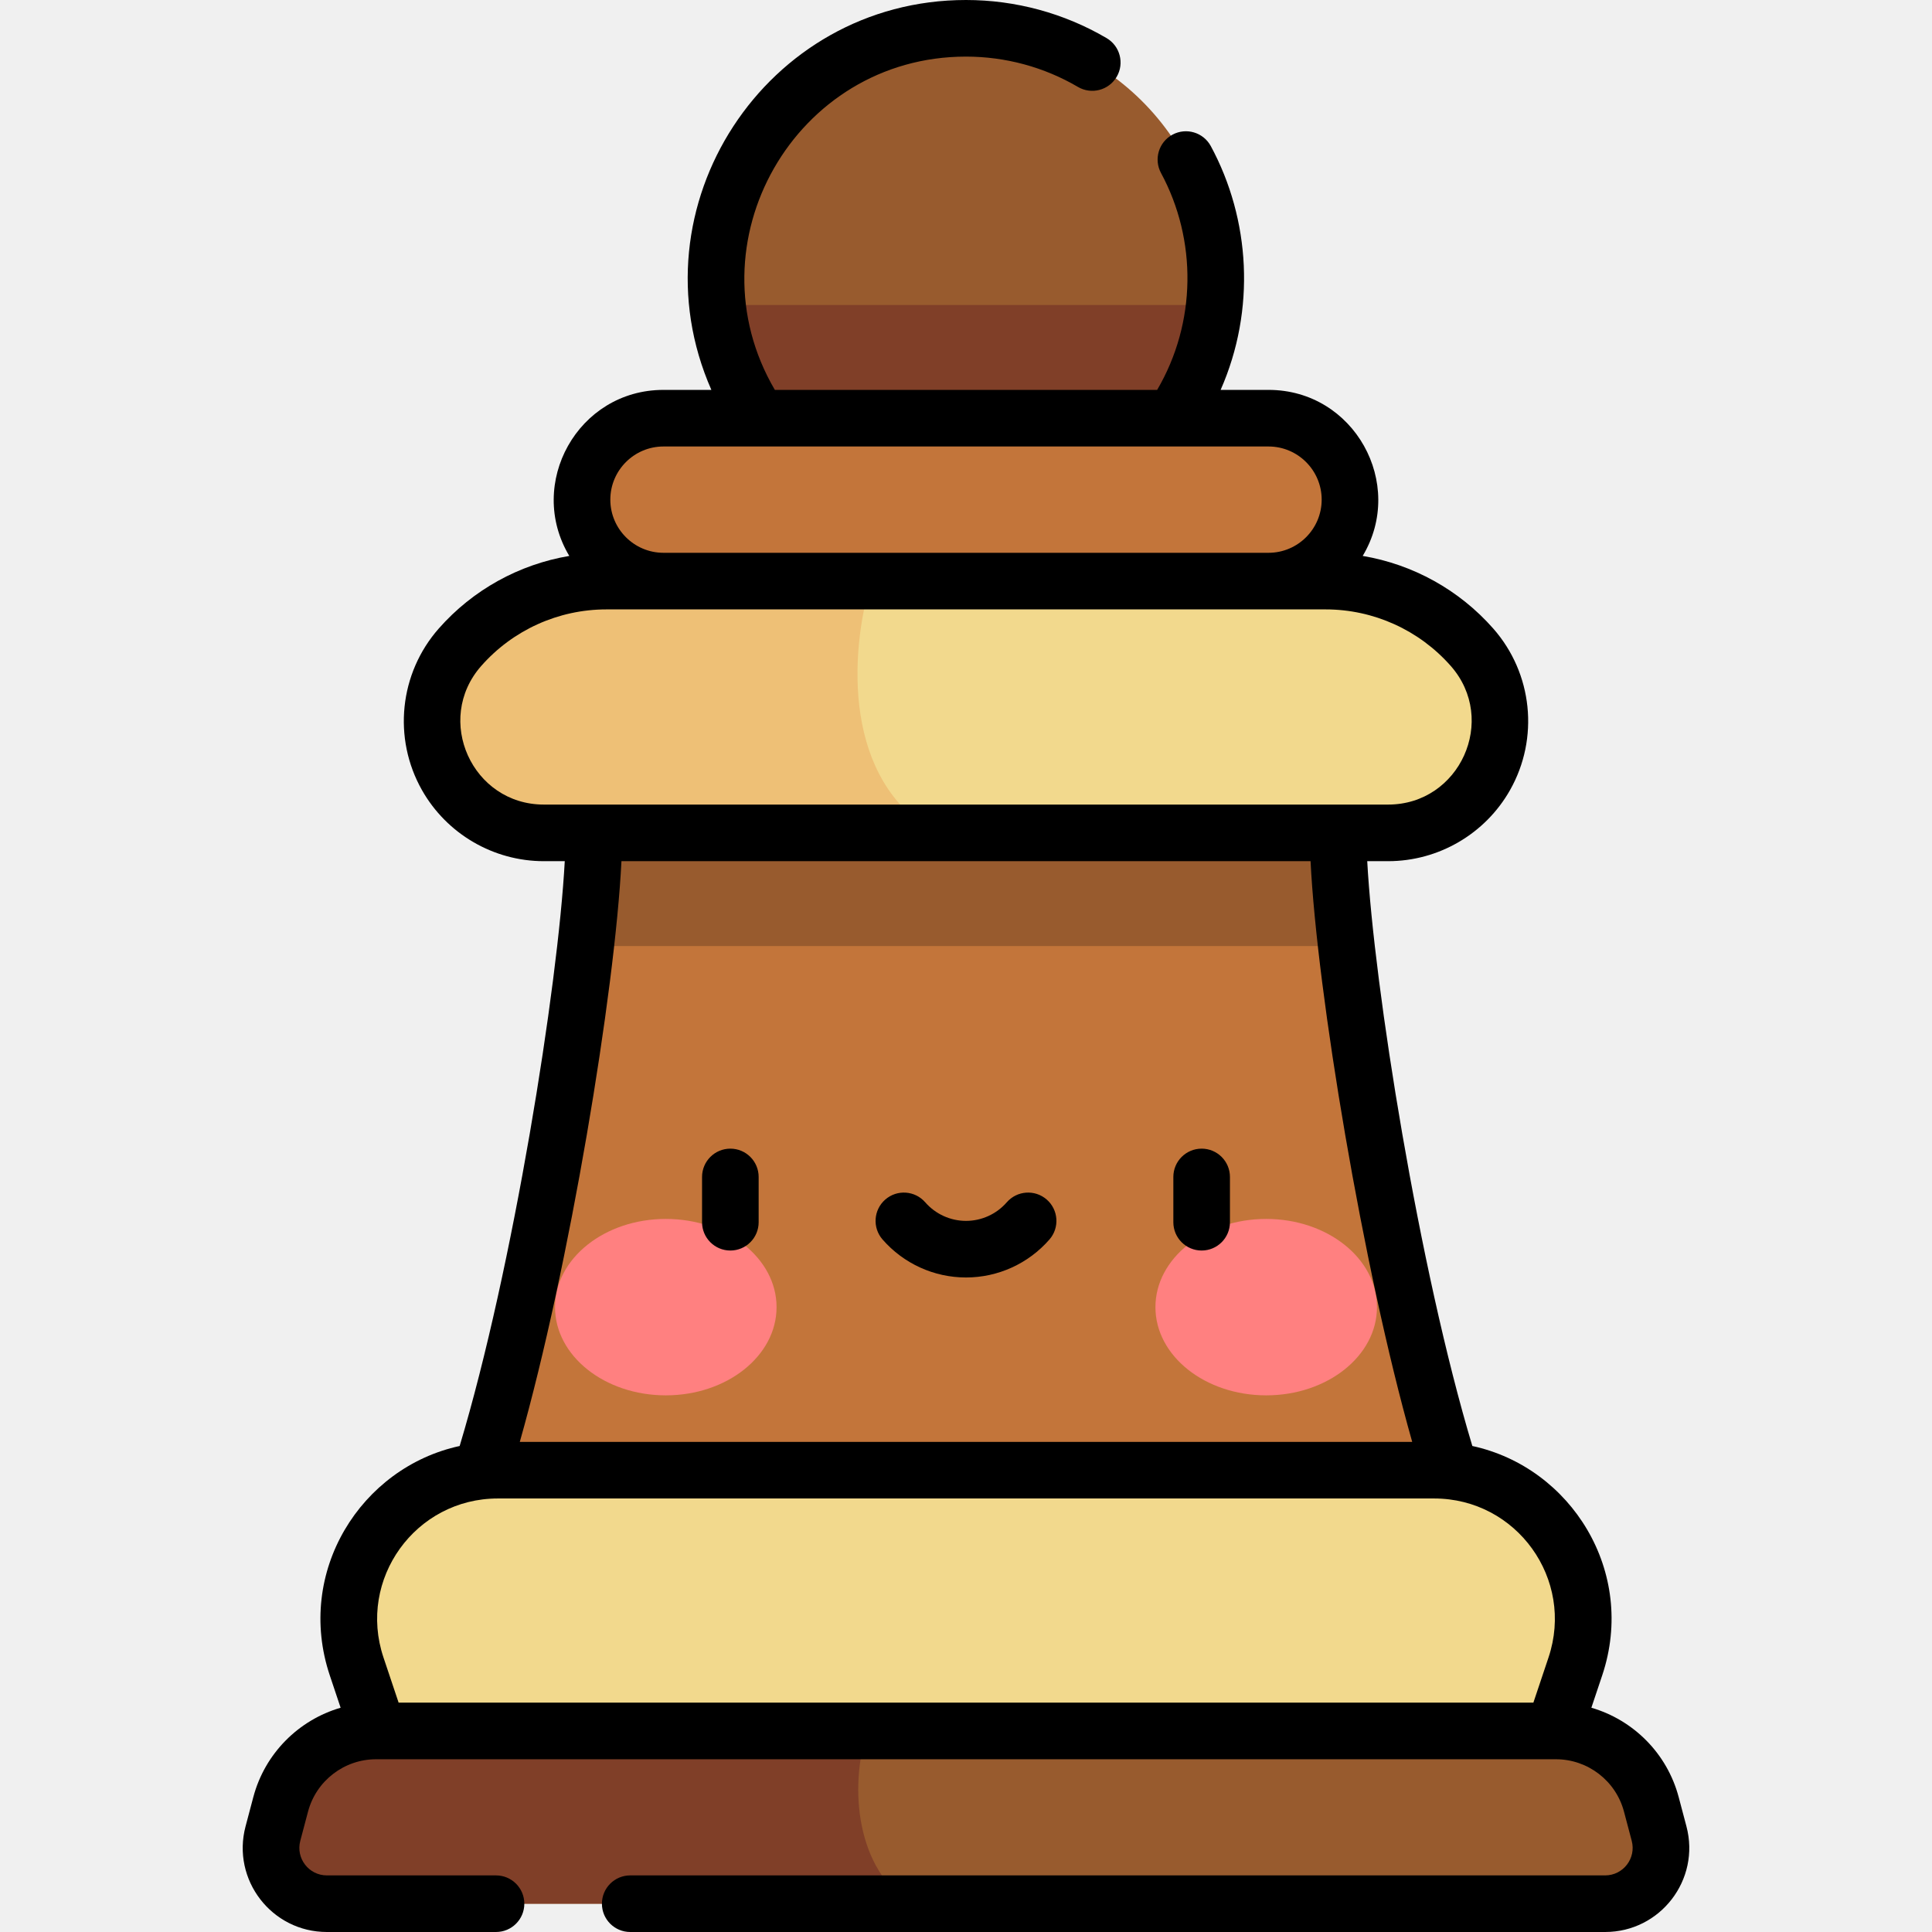
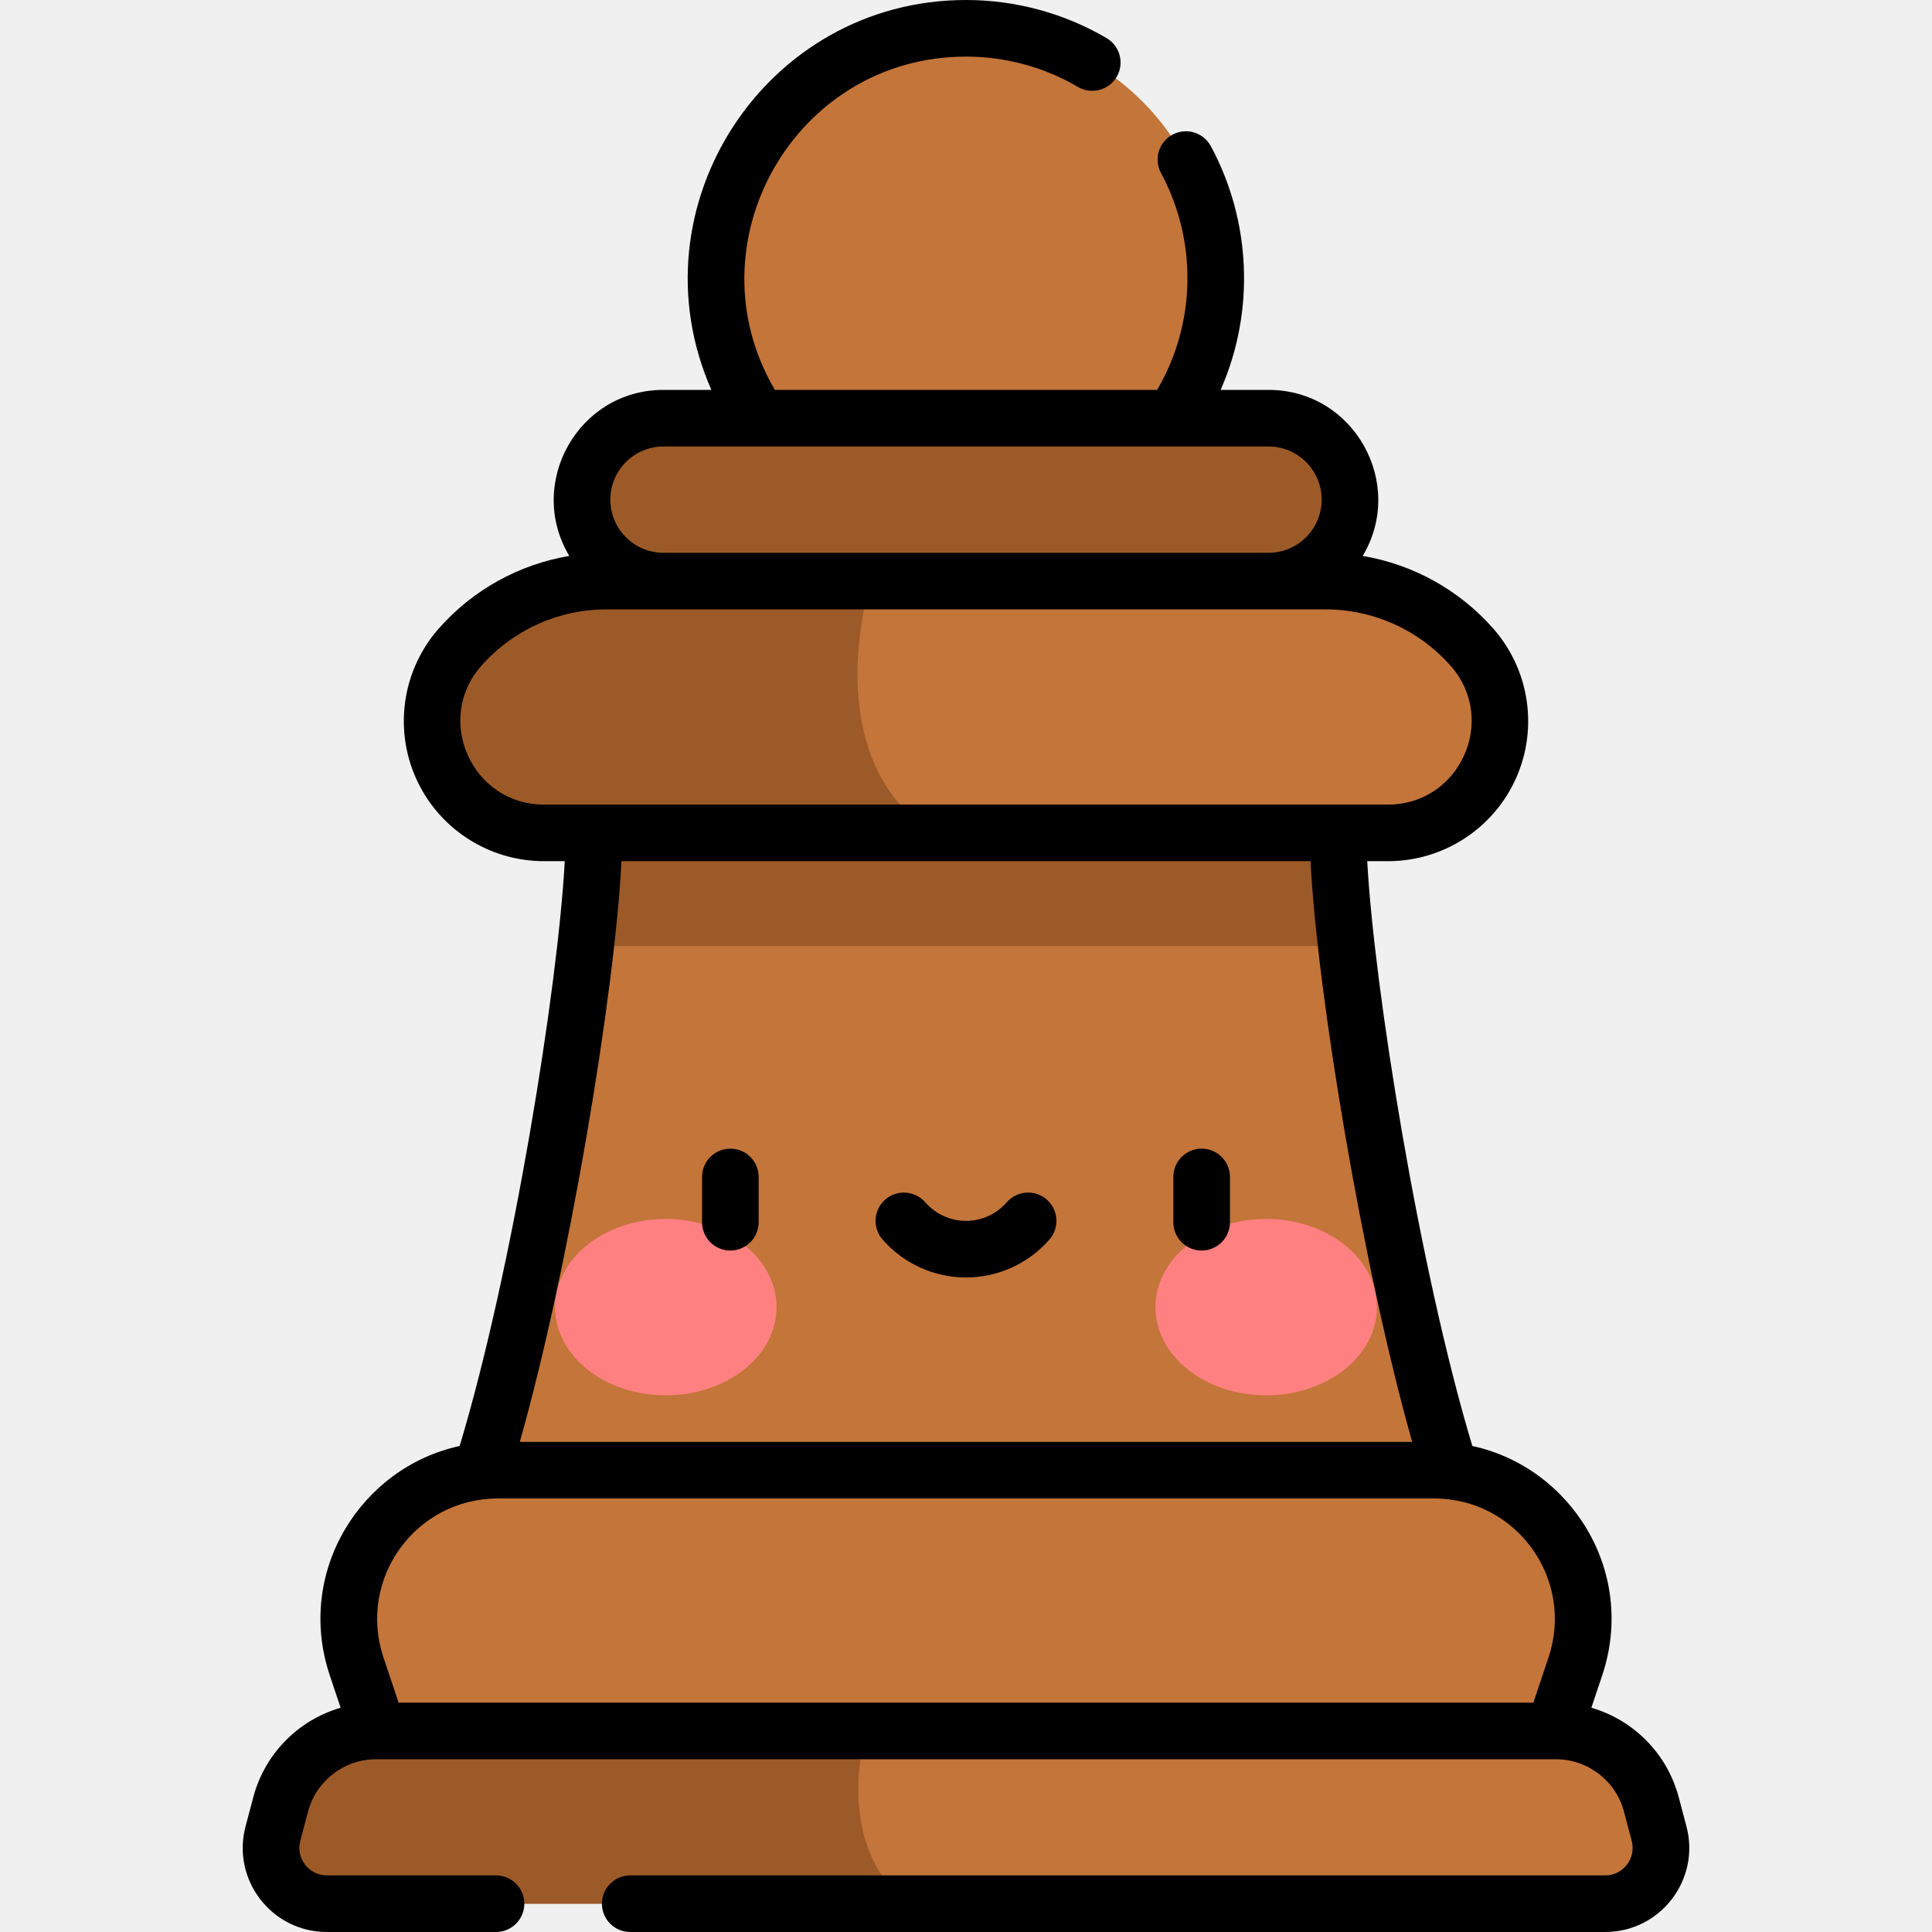
<svg xmlns="http://www.w3.org/2000/svg" id="Capa_1" enable-background="new 0 0 512 512" height="512" viewBox="0 0 512 512" width="512">
+   <style>
+         .main {
+             fill: #c3753a
+         }
+ 
+         .main-shadow {
+             fill: #9c5a28;
+         }
+ 
+         .blush {
+             fill: #ff8080
+         }
+     </style>
  <g>
-     <path d="m387.247 398.411c-16.76-47.097-32.647-145.327-32.647-177.691h-197.201c0 32.364-15.887 130.595-32.647 177.691z" fill="#e7c7af" style="&#10;    fill: #c3753a;&#10;" />
-     <ellipse cx="256" cy="73.69" fill="#daa985" rx="66.19" ry="66.189" transform="matrix(.16 -.987 .987 .16 142.255 314.58)" style="&#10;    fill: #985b2e;&#10;" />
-     <path d="m354.6 220.719h-197.201c0 7.181-.784 17.611-2.184 30h201.569c-1.4-12.389-2.184-22.818-2.184-30z" fill="#daa985" style="&#10;    fill: #985b2e;&#10;" />
-     <path d="m367.871 220.719h-223.743c-10.67 0-20.515-5.739-25.773-15.024-6.215-10.977-4.796-24.687 3.537-34.157 9.811-11.151 23.946-17.541 38.799-17.541h190.614c14.853 0 28.988 6.39 38.799 17.541 8.333 9.471 9.753 23.18 3.537 34.157-5.254 9.285-15.1 15.024-25.77 15.024z" fill="#f2d98d" />
-     <path d="m230.829 153.997h-70.136c-14.853 0-28.988 6.39-38.799 17.541-8.333 9.47-9.753 23.18-3.538 34.157 5.257 9.285 15.103 15.024 25.773 15.024h103.694c-24.283-14.031-22.793-47.156-16.994-66.722z" fill="#eec076" />
-     <path d="m411.758 458.721h-311.516l-5.727-17.095c-8.567-25.572 10.461-52.015 37.43-52.015h248.112c26.969 0 45.997 26.443 37.43 52.015z" fill="#f2d98d" />
-     <path d="m412.335 458.721h-312.67c-11.868 0-22.248 7.988-25.288 19.46l-2.05 7.736c-2.487 9.386 4.59 18.583 14.3 18.583h338.744c9.71 0 16.787-9.196 14.3-18.583l-2.05-7.736c-3.038-11.471-13.419-19.46-25.286-19.46z" fill="#e7c7af" style="&#10;    fill: #985b2e;&#10;" />
+     <path d="m387.247 398.411c-16.76-47.097-32.647-145.327-32.647-177.691h-197.201c0 32.364-15.887 130.595-32.647 177.691z" class="main" />
+     <ellipse cx="256" cy="73.69" rx="66.19" ry="66.189" transform="matrix(.16 -.987 .987 .16 142.255 314.58)" class="main" />
+     <path d="m354.6 220.719h-197.201c0 7.181-.784 17.611-2.184 30h201.569c-1.4-12.389-2.184-22.818-2.184-30z" class="main-shadow" />
+     <path d="m367.871 220.719h-223.743c-10.67 0-20.515-5.739-25.773-15.024-6.215-10.977-4.796-24.687 3.537-34.157 9.811-11.151 23.946-17.541 38.799-17.541h190.614c14.853 0 28.988 6.39 38.799 17.541 8.333 9.471 9.753 23.18 3.537 34.157-5.254 9.285-15.1 15.024-25.77 15.024z" class="main" />
+     <path d="m230.829 153.997h-70.136c-14.853 0-28.988 6.39-38.799 17.541-8.333 9.47-9.753 23.18-3.538 34.157 5.257 9.285 15.103 15.024 25.773 15.024h103.694c-24.283-14.031-22.793-47.156-16.994-66.722z" class="main-shadow" />
+     <path d="m411.758 458.721h-311.516l-5.727-17.095c-8.567-25.572 10.461-52.015 37.43-52.015h248.112c26.969 0 45.997 26.443 37.43 52.015z" class="main" />
+     <path d="m412.335 458.721h-312.67c-11.868 0-22.248 7.988-25.288 19.46l-2.05 7.736c-2.487 9.386 4.59 18.583 14.3 18.583h338.744c9.71 0 16.787-9.196 14.3-18.583l-2.05-7.736c-3.038-11.471-13.419-19.46-25.286-19.46z" class="main" />
    <g>
-       <g fill="#fff">
-         <ellipse cx="176.443" cy="346.406" rx="29.355" ry="23.377" style="&#10;    fill: #ff8080;&#10;" />
-         <ellipse cx="335.556" cy="346.406" rx="29.355" ry="23.377" style="&#10;    fill: #ff8080;&#10;" />
+       <g class="blush">
+         <ellipse cx="176.443" cy="346.406" rx="29.355" ry="23.377" />
+         <ellipse cx="335.556" cy="346.406" rx="29.355" ry="23.377" />
      </g>
    </g>
-     <path d="m229.851 458.721h-130.186c-11.868 0-22.248 7.989-25.288 19.46l-2.05 7.736c-2.487 9.386 4.59 18.583 14.3 18.583h154.766c-14.25-8.965-16.544-30.525-11.542-45.779z" fill="#daa985" style="&#10;    fill: #803f28;&#10;" />
-     <path d="m190.199 80.825c3.56 33.199 31.657 59.054 65.801 59.054s62.242-25.856 65.801-59.054z" fill="#d2896f" style="&#10;    fill: #803f28;&#10;" />
-     <path d="m336.171 110.825h-160.342c-11.922 0-21.586 9.664-21.586 21.586 0 11.922 9.664 21.586 21.586 21.586h160.342c11.922 0 21.586-9.664 21.586-21.586 0-11.922-9.665-21.586-21.586-21.586z" fill="#e7c7af" style="&#10;    fill: #c3753a;&#10;" />
+     <path d="m229.851 458.721h-130.186c-11.868 0-22.248 7.989-25.288 19.46l-2.05 7.736c-2.487 9.386 4.59 18.583 14.3 18.583h154.766c-14.25-8.965-16.544-30.525-11.542-45.779z" class="main-shadow" />
+     <path d="m190.199 80.825c3.56 33.199 31.657 59.054 65.801 59.054s62.242-25.856 65.801-59.054z" class="main" />
+     <path d="m336.171 110.825h-160.342c-11.922 0-21.586 9.664-21.586 21.586 0 11.922 9.664 21.586 21.586 21.586h160.342c11.922 0 21.586-9.664 21.586-21.586 0-11.922-9.665-21.586-21.586-21.586z" class="main-shadow" />
    <path d="m446.922 483.997-2.05-7.735c-3.076-11.61-12.028-20.458-23.142-23.697l2.867-8.556c9.217-27.513-8.285-55.153-34.411-60.804-14.162-47.062-26.074-121.901-27.855-154.985h5.54c13.347 0 25.723-7.215 32.299-18.83 7.783-13.745 6.001-30.948-4.433-42.807-9.042-10.276-21.302-17.016-34.608-19.257 11.463-19.109-2.232-44.002-24.958-44.002h-12.691c9.347-21.241 7.869-45.211-2.599-64.599-1.969-3.646-6.518-5.004-10.163-3.037-3.645 1.968-5.004 6.518-3.037 10.163 9.57 17.725 9.441 39.636-1.024 57.473h-101.315c-22.802-38.864 5.321-88.324 50.658-88.324 10.45 0 20.708 2.779 29.664 8.036 3.571 2.096 8.167.901 10.265-2.671 2.097-3.572.901-8.168-2.671-10.265-11.257-6.607-24.14-10.1-37.258-10.1-53.153 0-88.805 54.863-67.48 103.325h-12.691c-22.716 0-36.428 24.882-24.958 44.002-13.307 2.241-25.566 8.981-34.608 19.257-10.435 11.859-12.216 29.062-4.434 42.807 6.576 11.615 18.952 18.83 32.299 18.83h5.54c-1.781 33.083-13.693 107.923-27.855 154.985-26.153 5.657-43.619 33.318-34.411 60.804l2.867 8.556c-11.114 3.238-20.066 12.087-23.142 23.696l-2.05 7.736c-3.747 14.144 6.907 28.002 21.551 28.002h44.824c4.142 0 7.5-3.358 7.5-7.5s-3.358-7.5-7.5-7.5h-44.824c-4.789 0-8.277-4.531-7.05-9.162l2.05-7.736c2.165-8.173 9.583-13.881 18.038-13.881.101 0 .844 0 .743 0 22.848 0 330.945.004 311.927 0 8.455 0 15.872 5.708 18.038 13.881l2.05 7.736c1.226 4.628-2.26 9.162-7.05 9.162h-258.36c-4.142 0-7.5 3.358-7.5 7.5s3.358 7.5 7.5 7.5h258.358c14.633 0 25.3-13.848 21.55-28.003zm-271.093-365.672h160.342c7.767 0 14.086 6.319 14.086 14.086s-6.319 14.086-14.086 14.086h-160.342c-7.767 0-14.086-6.319-14.086-14.086s6.319-14.086 14.086-14.086zm-31.701 94.895c-18.997 0-29.148-22.472-16.604-36.727 8.385-9.53 20.475-14.996 33.169-14.996h190.614c12.694 0 24.783 5.466 33.169 14.996 12.549 14.262 2.383 36.727-16.605 36.727zm20.563 15h182.619c1.713 34.65 13.841 107.711 26.939 153.892h-236.497c13.098-46.182 25.226-119.242 26.939-153.892zm245.683 211.023-4.013 11.978h-300.723l-4.013-11.978c-6.948-20.739 8.452-42.132 30.319-42.132h248.111c21.872 0 37.266 21.398 30.319 42.132zm-91.925-134.84c-4.142 0-7.5 3.358-7.5 7.5v12c0 4.142 3.358 7.5 7.5 7.5s7.5-3.358 7.5-7.5v-12c0-4.142-3.358-7.5-7.5-7.5zm-124.898 0c-4.142 0-7.5 3.358-7.5 7.5v12c0 4.142 3.358 7.5 7.5 7.5s7.5-3.358 7.5-7.5v-12c0-4.142-3.358-7.5-7.5-7.5zm83.841 13.488c-3.124-2.721-7.861-2.396-10.582.727-2.729 3.132-6.669 4.928-10.81 4.928s-8.081-1.796-10.81-4.928c-2.722-3.123-7.459-3.447-10.582-.727-3.122 2.722-3.448 7.459-.727 10.582 5.579 6.401 13.641 10.073 22.119 10.073s16.54-3.671 22.119-10.073c2.721-3.123 2.395-7.86-.727-10.582z" />
  </g>
</svg>
